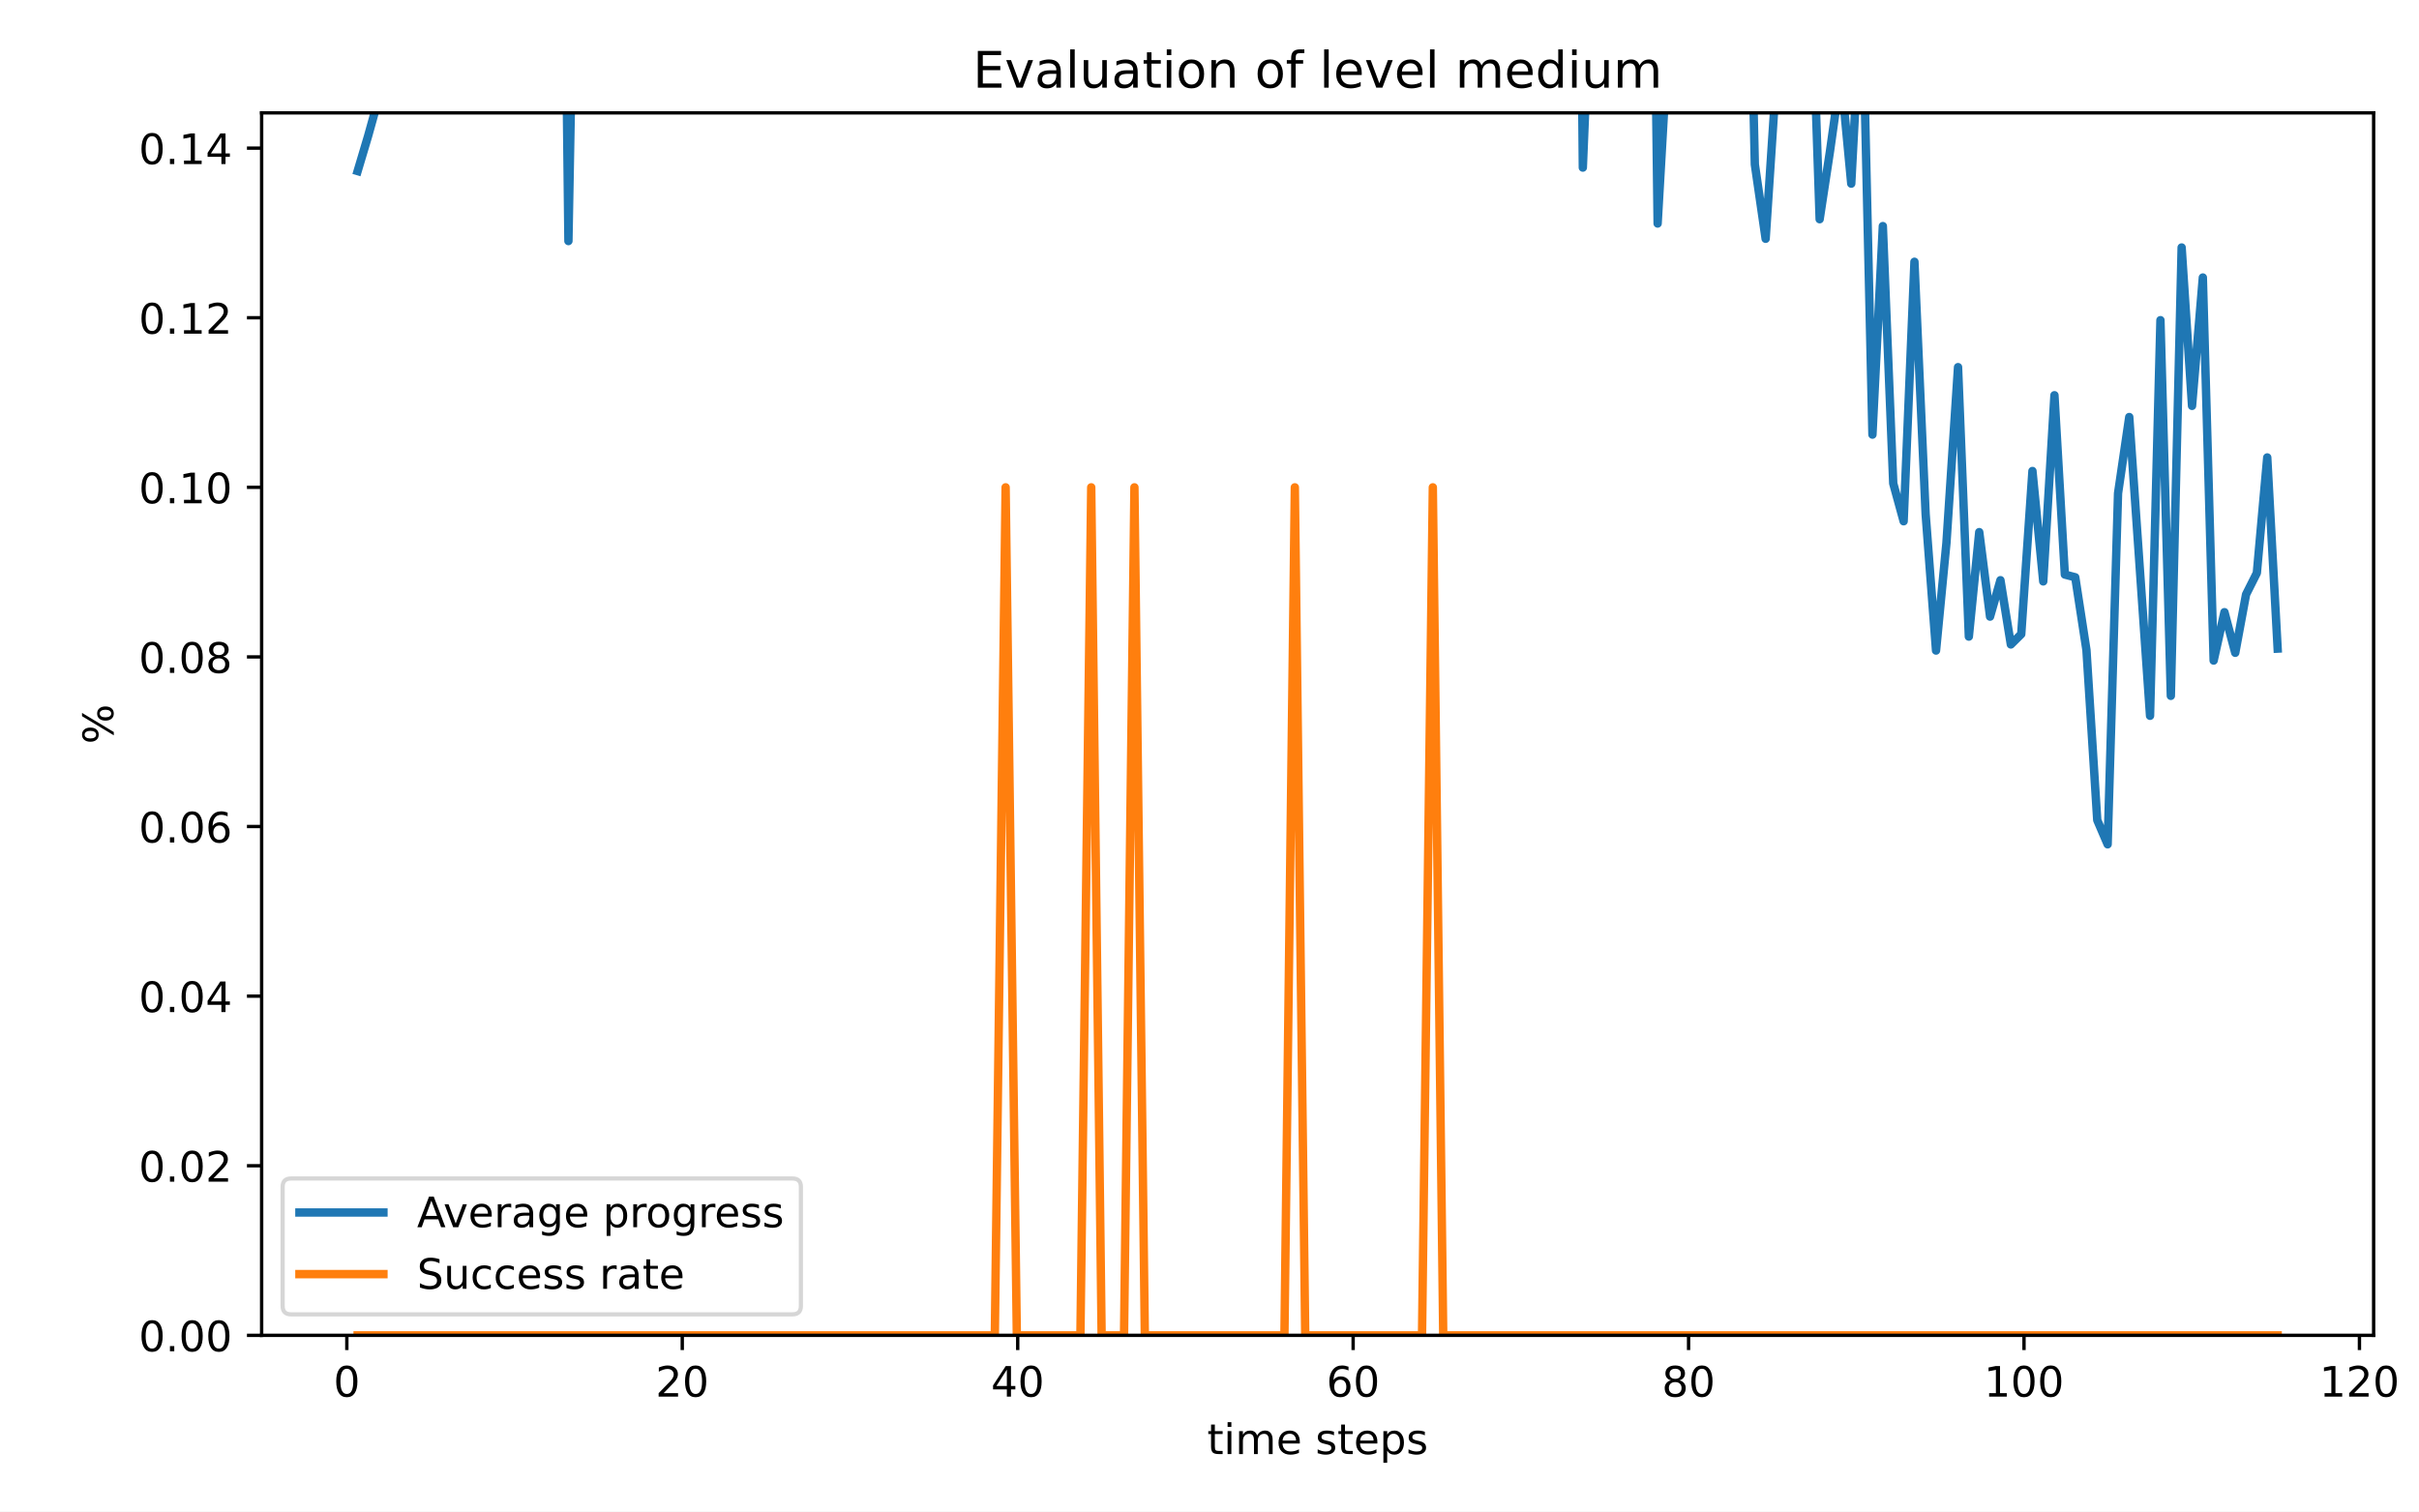
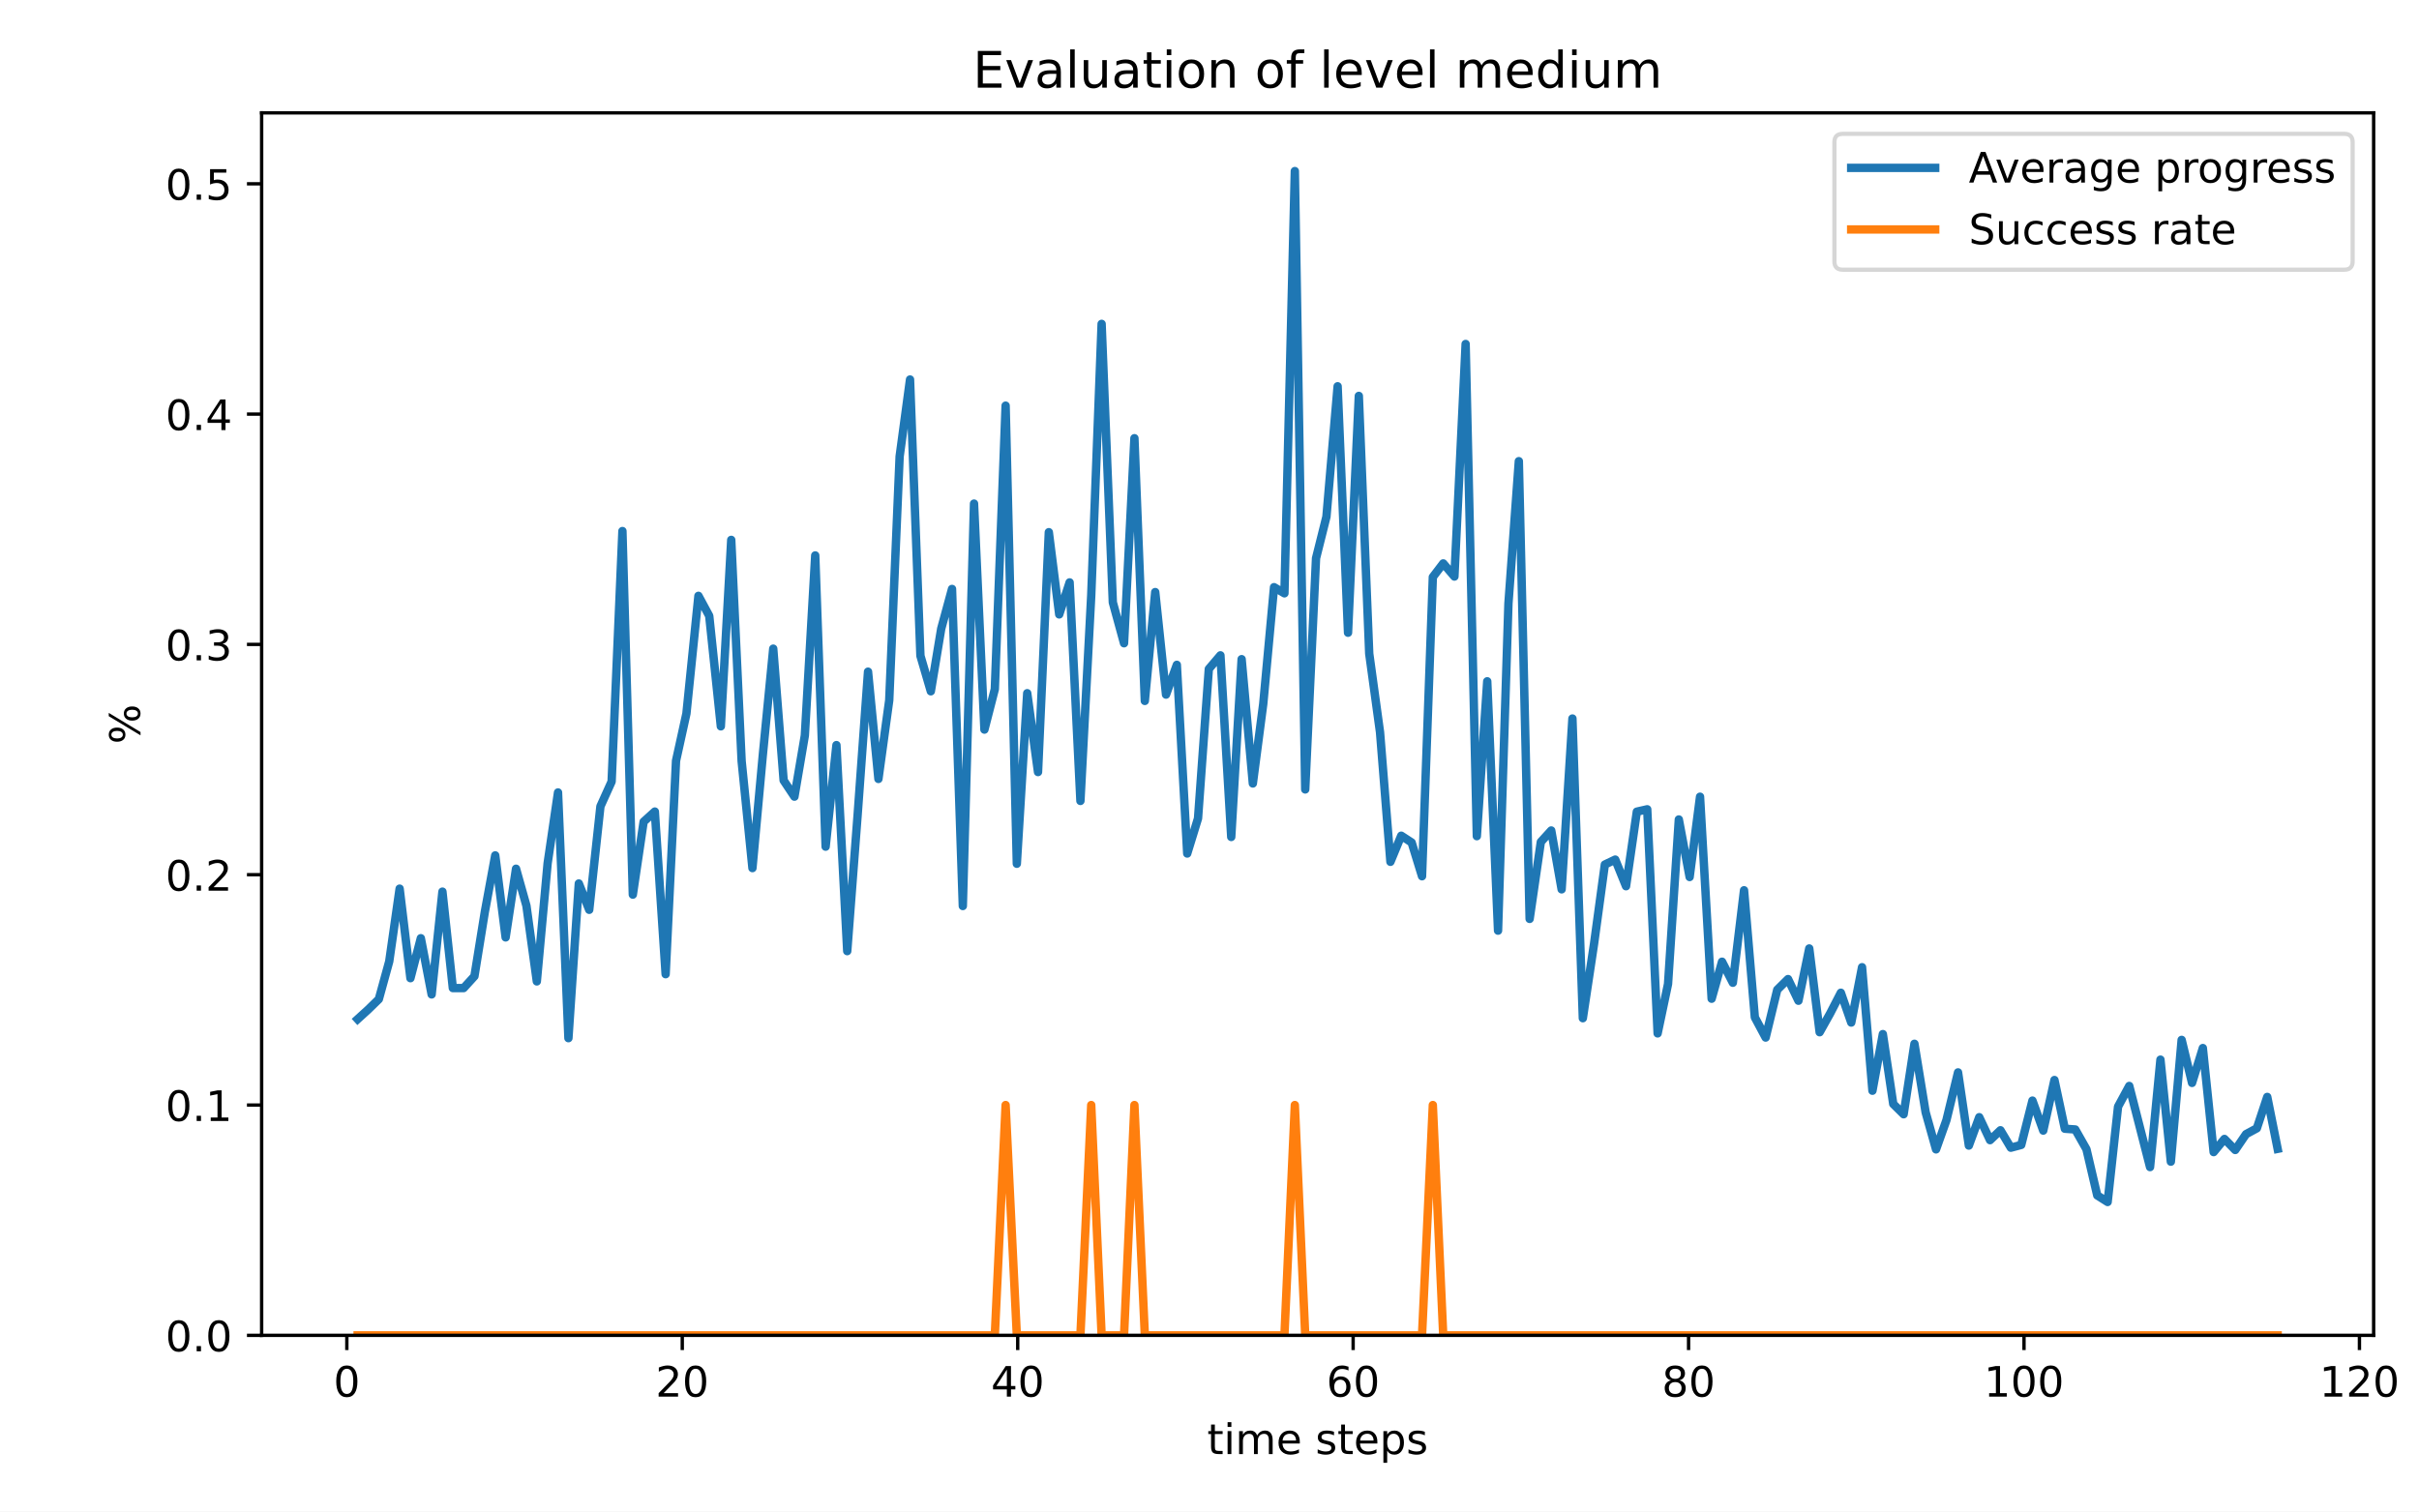
<svg xmlns="http://www.w3.org/2000/svg" xmlns:xlink="http://www.w3.org/1999/xlink" width="576pt" height="360pt" viewBox="0 0 576 360" version="1.1">
  <defs>
    <style type="text/css">*{stroke-linejoin: round; stroke-linecap: butt}</style>
  </defs>
  <g id="figure_1">
    <g id="patch_1">
      <path d="M 0 360  L 576 360  L 576 0  L 0 0  z " style="fill: #ffffff" />
    </g>
    <g id="axes_1">
      <g id="patch_2">
        <path d="M 62.3 318.04  L 565.2 318.04  L 565.2 26.88  L 62.3 26.88  z " style="fill: #ffffff" />
      </g>
      <g id="matplotlib.axis_1">
        <g id="xtick_1">
          <g id="line2d_1">
            <defs>
-               <path id="mddfaa0e69f" d="M 0 0  L 0 3.5  " style="stroke: #000000; stroke-width: 0.8" />
-             </defs>
-             <g>
-               <use xlink:href="#mddfaa0e69f" x="82.587" y="318.04" style="stroke: #000000; stroke-width: 0.8" />
+               <path id="m3b76b39edd" d="M 0 0  L 0 3.5  " style="stroke: #000000; stroke-width: 0.8" />
+             </defs>
+             <g>
+               <use xlink:href="#m3b76b39edd" x="82.587" y="318.04" style="stroke: #000000; stroke-width: 0.8" />
            </g>
          </g>
          <g id="text_1">
            <g transform="translate(79.40599 332.6384) scale(0.1 -0.1)">
              <defs>
                <path id="DejaVuSans-30" d="M 2034 4250  Q 1547 4250 1301 3770  Q 1056 3291 1056 2328  Q 1056 1369 1301 889  Q 1547 409 2034 409  Q 2525 409 2770 889  Q 3016 1369 3016 2328  Q 3016 3291 2770 3770  Q 2525 4250 2034 4250  z M 2034 4750  Q 2819 4750 3233 4129  Q 3647 3509 3647 2328  Q 3647 1150 3233 529  Q 2819 -91 2034 -91  Q 1250 -91 836 529  Q 422 1150 422 2328  Q 422 3509 836 4129  Q 1250 4750 2034 4750  z " transform="scale(0.015625)" />
              </defs>
              <use xlink:href="#DejaVuSans-30" />
            </g>
          </g>
        </g>
        <g id="xtick_2">
          <g id="line2d_2">
            <g>
-               <use xlink:href="#mddfaa0e69f" x="162.459" y="318.04" style="stroke: #000000; stroke-width: 0.8" />
+               <use xlink:href="#m3b76b39edd" x="162.459" y="318.04" style="stroke: #000000; stroke-width: 0.8" />
            </g>
          </g>
          <g id="text_2">
            <g transform="translate(156.0968 332.6384) scale(0.1 -0.1)">
              <defs>
                <path id="DejaVuSans-32" d="M 1228 531  L 3431 531  L 3431 0  L 469 0  L 469 531  Q 828 903 1448 1529  Q 2069 2156 2228 2338  Q 2531 2678 2651 2914  Q 2772 3150 2772 3378  Q 2772 3750 2511 3984  Q 2250 4219 1831 4219  Q 1534 4219 1204 4116  Q 875 4013 500 3803  L 500 4441  Q 881 4594 1212 4672  Q 1544 4750 1819 4750  Q 2544 4750 2975 4387  Q 3406 4025 3406 3419  Q 3406 3131 3298 2873  Q 3191 2616 2906 2266  Q 2828 2175 2409 1742  Q 1991 1309 1228 531  z " transform="scale(0.015625)" />
              </defs>
              <use xlink:href="#DejaVuSans-32" />
              <use xlink:href="#DejaVuSans-30" transform="translate(63.62305 0)" />
            </g>
          </g>
        </g>
        <g id="xtick_3">
          <g id="line2d_3">
            <g>
-               <use xlink:href="#mddfaa0e69f" x="242.331" y="318.04" style="stroke: #000000; stroke-width: 0.8" />
+               <use xlink:href="#m3b76b39edd" x="242.331" y="318.04" style="stroke: #000000; stroke-width: 0.8" />
            </g>
          </g>
          <g id="text_3">
            <g transform="translate(235.9688 332.6384) scale(0.1 -0.1)">
              <defs>
                <path id="DejaVuSans-34" d="M 2419 4116  L 825 1625  L 2419 1625  L 2419 4116  z M 2253 4666  L 3047 4666  L 3047 1625  L 3713 1625  L 3713 1100  L 3047 1100  L 3047 0  L 2419 0  L 2419 1100  L 313 1100  L 313 1709  L 2253 4666  z " transform="scale(0.015625)" />
              </defs>
              <use xlink:href="#DejaVuSans-34" />
              <use xlink:href="#DejaVuSans-30" transform="translate(63.62305 0)" />
            </g>
          </g>
        </g>
        <g id="xtick_4">
          <g id="line2d_4">
            <g>
-               <use xlink:href="#mddfaa0e69f" x="322.203" y="318.04" style="stroke: #000000; stroke-width: 0.8" />
+               <use xlink:href="#m3b76b39edd" x="322.203" y="318.04" style="stroke: #000000; stroke-width: 0.8" />
            </g>
          </g>
          <g id="text_4">
            <g transform="translate(315.8409 332.6384) scale(0.1 -0.1)">
              <defs>
                <path id="DejaVuSans-36" d="M 2113 2584  Q 1688 2584 1439 2293  Q 1191 2003 1191 1497  Q 1191 994 1439 701  Q 1688 409 2113 409  Q 2538 409 2786 701  Q 3034 994 3034 1497  Q 3034 2003 2786 2293  Q 2538 2584 2113 2584  z M 3366 4563  L 3366 3988  Q 3128 4100 2886 4159  Q 2644 4219 2406 4219  Q 1781 4219 1451 3797  Q 1122 3375 1075 2522  Q 1259 2794 1537 2939  Q 1816 3084 2150 3084  Q 2853 3084 3261 2657  Q 3669 2231 3669 1497  Q 3669 778 3244 343  Q 2819 -91 2113 -91  Q 1303 -91 875 529  Q 447 1150 447 2328  Q 447 3434 972 4092  Q 1497 4750 2381 4750  Q 2619 4750 2861 4703  Q 3103 4656 3366 4563  z " transform="scale(0.015625)" />
              </defs>
              <use xlink:href="#DejaVuSans-36" />
              <use xlink:href="#DejaVuSans-30" transform="translate(63.62305 0)" />
            </g>
          </g>
        </g>
        <g id="xtick_5">
          <g id="line2d_5">
            <g>
-               <use xlink:href="#mddfaa0e69f" x="402.075" y="318.04" style="stroke: #000000; stroke-width: 0.8" />
+               <use xlink:href="#m3b76b39edd" x="402.075" y="318.04" style="stroke: #000000; stroke-width: 0.8" />
            </g>
          </g>
          <g id="text_5">
            <g transform="translate(395.7129 332.6384) scale(0.1 -0.1)">
              <defs>
                <path id="DejaVuSans-38" d="M 2034 2216  Q 1584 2216 1326 1975  Q 1069 1734 1069 1313  Q 1069 891 1326 650  Q 1584 409 2034 409  Q 2484 409 2743 651  Q 3003 894 3003 1313  Q 3003 1734 2745 1975  Q 2488 2216 2034 2216  z M 1403 2484  Q 997 2584 770 2862  Q 544 3141 544 3541  Q 544 4100 942 4425  Q 1341 4750 2034 4750  Q 2731 4750 3128 4425  Q 3525 4100 3525 3541  Q 3525 3141 3298 2862  Q 3072 2584 2669 2484  Q 3125 2378 3379 2068  Q 3634 1759 3634 1313  Q 3634 634 3220 271  Q 2806 -91 2034 -91  Q 1263 -91 848 271  Q 434 634 434 1313  Q 434 1759 690 2068  Q 947 2378 1403 2484  z M 1172 3481  Q 1172 3119 1398 2916  Q 1625 2713 2034 2713  Q 2441 2713 2670 2916  Q 2900 3119 2900 3481  Q 2900 3844 2670 4047  Q 2441 4250 2034 4250  Q 1625 4250 1398 4047  Q 1172 3844 1172 3481  z " transform="scale(0.015625)" />
              </defs>
              <use xlink:href="#DejaVuSans-38" />
              <use xlink:href="#DejaVuSans-30" transform="translate(63.62305 0)" />
            </g>
          </g>
        </g>
        <g id="xtick_6">
          <g id="line2d_6">
            <g>
-               <use xlink:href="#mddfaa0e69f" x="481.947" y="318.04" style="stroke: #000000; stroke-width: 0.8" />
+               <use xlink:href="#m3b76b39edd" x="481.947" y="318.04" style="stroke: #000000; stroke-width: 0.8" />
            </g>
          </g>
          <g id="text_6">
            <g transform="translate(472.4037 332.6384) scale(0.1 -0.1)">
              <defs>
                <path id="DejaVuSans-31" d="M 794 531  L 1825 531  L 1825 4091  L 703 3866  L 703 4441  L 1819 4666  L 2450 4666  L 2450 531  L 3481 531  L 3481 0  L 794 0  L 794 531  z " transform="scale(0.015625)" />
              </defs>
              <use xlink:href="#DejaVuSans-31" />
              <use xlink:href="#DejaVuSans-30" transform="translate(63.62305 0)" />
              <use xlink:href="#DejaVuSans-30" transform="translate(127.2461 0)" />
            </g>
          </g>
        </g>
        <g id="xtick_7">
          <g id="line2d_7">
            <g>
-               <use xlink:href="#mddfaa0e69f" x="561.819" y="318.04" style="stroke: #000000; stroke-width: 0.8" />
+               <use xlink:href="#m3b76b39edd" x="561.819" y="318.04" style="stroke: #000000; stroke-width: 0.8" />
            </g>
          </g>
          <g id="text_7">
            <g transform="translate(552.2757 332.6384) scale(0.1 -0.1)">
              <use xlink:href="#DejaVuSans-31" />
              <use xlink:href="#DejaVuSans-32" transform="translate(63.62305 0)" />
              <use xlink:href="#DejaVuSans-30" transform="translate(127.2461 0)" />
            </g>
          </g>
        </g>
        <g id="text_8">
          <g transform="translate(287.4445 346.3166) scale(0.1 -0.1)">
            <defs>
              <path id="DejaVuSans-74" d="M 1172 4494  L 1172 3500  L 2356 3500  L 2356 3053  L 1172 3053  L 1172 1153  Q 1172 725 1289 603  Q 1406 481 1766 481  L 2356 481  L 2356 0  L 1766 0  Q 1100 0 847 248  Q 594 497 594 1153  L 594 3053  L 172 3053  L 172 3500  L 594 3500  L 594 4494  L 1172 4494  z " transform="scale(0.015625)" />
              <path id="DejaVuSans-69" d="M 603 3500  L 1178 3500  L 1178 0  L 603 0  L 603 3500  z M 603 4863  L 1178 4863  L 1178 4134  L 603 4134  L 603 4863  z " transform="scale(0.015625)" />
              <path id="DejaVuSans-6d" d="M 3328 2828  Q 3544 3216 3844 3400  Q 4144 3584 4550 3584  Q 5097 3584 5394 3201  Q 5691 2819 5691 2113  L 5691 0  L 5113 0  L 5113 2094  Q 5113 2597 4934 2840  Q 4756 3084 4391 3084  Q 3944 3084 3684 2787  Q 3425 2491 3425 1978  L 3425 0  L 2847 0  L 2847 2094  Q 2847 2600 2669 2842  Q 2491 3084 2119 3084  Q 1678 3084 1418 2786  Q 1159 2488 1159 1978  L 1159 0  L 581 0  L 581 3500  L 1159 3500  L 1159 2956  Q 1356 3278 1631 3431  Q 1906 3584 2284 3584  Q 2666 3584 2933 3390  Q 3200 3197 3328 2828  z " transform="scale(0.015625)" />
              <path id="DejaVuSans-65" d="M 3597 1894  L 3597 1613  L 953 1613  Q 991 1019 1311 708  Q 1631 397 2203 397  Q 2534 397 2845 478  Q 3156 559 3463 722  L 3463 178  Q 3153 47 2828 -22  Q 2503 -91 2169 -91  Q 1331 -91 842 396  Q 353 884 353 1716  Q 353 2575 817 3079  Q 1281 3584 2069 3584  Q 2775 3584 3186 3129  Q 3597 2675 3597 1894  z M 3022 2063  Q 3016 2534 2758 2815  Q 2500 3097 2075 3097  Q 1594 3097 1305 2825  Q 1016 2553 972 2059  L 3022 2063  z " transform="scale(0.015625)" />
              <path id="DejaVuSans-20" transform="scale(0.015625)" />
              <path id="DejaVuSans-73" d="M 2834 3397  L 2834 2853  Q 2591 2978 2328 3040  Q 2066 3103 1784 3103  Q 1356 3103 1142 2972  Q 928 2841 928 2578  Q 928 2378 1081 2264  Q 1234 2150 1697 2047  L 1894 2003  Q 2506 1872 2764 1633  Q 3022 1394 3022 966  Q 3022 478 2636 193  Q 2250 -91 1575 -91  Q 1294 -91 989 -36  Q 684 19 347 128  L 347 722  Q 666 556 975 473  Q 1284 391 1588 391  Q 1994 391 2212 530  Q 2431 669 2431 922  Q 2431 1156 2273 1281  Q 2116 1406 1581 1522  L 1381 1569  Q 847 1681 609 1914  Q 372 2147 372 2553  Q 372 3047 722 3315  Q 1072 3584 1716 3584  Q 2034 3584 2315 3537  Q 2597 3491 2834 3397  z " transform="scale(0.015625)" />
              <path id="DejaVuSans-70" d="M 1159 525  L 1159 -1331  L 581 -1331  L 581 3500  L 1159 3500  L 1159 2969  Q 1341 3281 1617 3432  Q 1894 3584 2278 3584  Q 2916 3584 3314 3078  Q 3713 2572 3713 1747  Q 3713 922 3314 415  Q 2916 -91 2278 -91  Q 1894 -91 1617 61  Q 1341 213 1159 525  z M 3116 1747  Q 3116 2381 2855 2742  Q 2594 3103 2138 3103  Q 1681 3103 1420 2742  Q 1159 2381 1159 1747  Q 1159 1113 1420 752  Q 1681 391 2138 391  Q 2594 391 2855 752  Q 3116 1113 3116 1747  z " transform="scale(0.015625)" />
            </defs>
            <use xlink:href="#DejaVuSans-74" />
            <use xlink:href="#DejaVuSans-69" transform="translate(39.20898 0)" />
            <use xlink:href="#DejaVuSans-6d" transform="translate(66.99219 0)" />
            <use xlink:href="#DejaVuSans-65" transform="translate(164.4043 0)" />
            <use xlink:href="#DejaVuSans-20" transform="translate(225.9277 0)" />
            <use xlink:href="#DejaVuSans-73" transform="translate(257.7148 0)" />
            <use xlink:href="#DejaVuSans-74" transform="translate(309.8145 0)" />
            <use xlink:href="#DejaVuSans-65" transform="translate(349.0234 0)" />
            <use xlink:href="#DejaVuSans-70" transform="translate(410.5469 0)" />
            <use xlink:href="#DejaVuSans-73" transform="translate(474.0234 0)" />
          </g>
        </g>
      </g>
      <g id="matplotlib.axis_2">
        <g id="ytick_1">
          <g id="line2d_8">
            <defs>
-               <path id="ma5bfab5986" d="M 0 0  L -3.5 0  " style="stroke: #000000; stroke-width: 0.8" />
-             </defs>
-             <g>
-               <use xlink:href="#ma5bfab5986" x="62.3" y="318.04" style="stroke: #000000; stroke-width: 0.8" />
+               <path id="mc3f968fd2e" d="M 0 0  L -3.5 0  " style="stroke: #000000; stroke-width: 0.8" />
+             </defs>
+             <g>
+               <use xlink:href="#mc3f968fd2e" x="62.3" y="318.04" style="stroke: #000000; stroke-width: 0.8" />
            </g>
          </g>
          <g id="text_9">
-             <g transform="translate(33.03437 321.8392) scale(0.1 -0.1)">
+             <g transform="translate(39.39688 321.8392) scale(0.1 -0.1)">
              <defs>
                <path id="DejaVuSans-2e" d="M 684 794  L 1344 794  L 1344 0  L 684 0  L 684 794  z " transform="scale(0.015625)" />
              </defs>
              <use xlink:href="#DejaVuSans-30" />
              <use xlink:href="#DejaVuSans-2e" transform="translate(63.62305 0)" />
              <use xlink:href="#DejaVuSans-30" transform="translate(95.41016 0)" />
-               <use xlink:href="#DejaVuSans-30" transform="translate(159.0332 0)" />
            </g>
          </g>
        </g>
        <g id="ytick_2">
          <g id="line2d_9">
            <g>
-               <use xlink:href="#ma5bfab5986" x="62.3" y="277.645" style="stroke: #000000; stroke-width: 0.8" />
+               <use xlink:href="#mc3f968fd2e" x="62.3" y="263.187" style="stroke: #000000; stroke-width: 0.8" />
            </g>
          </g>
          <g id="text_10">
-             <g transform="translate(33.03437 281.4446) scale(0.1 -0.1)">
-               <use xlink:href="#DejaVuSans-30" />
-               <use xlink:href="#DejaVuSans-2e" transform="translate(63.62305 0)" />
-               <use xlink:href="#DejaVuSans-30" transform="translate(95.41016 0)" />
-               <use xlink:href="#DejaVuSans-32" transform="translate(159.0332 0)" />
+             <g transform="translate(39.39688 266.9866) scale(0.1 -0.1)">
+               <use xlink:href="#DejaVuSans-30" />
+               <use xlink:href="#DejaVuSans-2e" transform="translate(63.62305 0)" />
+               <use xlink:href="#DejaVuSans-31" transform="translate(95.41016 0)" />
            </g>
          </g>
        </g>
        <g id="ytick_3">
          <g id="line2d_10">
            <g>
-               <use xlink:href="#ma5bfab5986" x="62.3" y="237.251" style="stroke: #000000; stroke-width: 0.8" />
+               <use xlink:href="#mc3f968fd2e" x="62.3" y="208.335" style="stroke: #000000; stroke-width: 0.8" />
            </g>
          </g>
          <g id="text_11">
-             <g transform="translate(33.03437 241.0501) scale(0.1 -0.1)">
-               <use xlink:href="#DejaVuSans-30" />
-               <use xlink:href="#DejaVuSans-2e" transform="translate(63.62305 0)" />
-               <use xlink:href="#DejaVuSans-30" transform="translate(95.41016 0)" />
-               <use xlink:href="#DejaVuSans-34" transform="translate(159.0332 0)" />
+             <g transform="translate(39.39688 212.1339) scale(0.1 -0.1)">
+               <use xlink:href="#DejaVuSans-30" />
+               <use xlink:href="#DejaVuSans-2e" transform="translate(63.62305 0)" />
+               <use xlink:href="#DejaVuSans-32" transform="translate(95.41016 0)" />
            </g>
          </g>
        </g>
        <g id="ytick_4">
          <g id="line2d_11">
            <g>
-               <use xlink:href="#ma5bfab5986" x="62.3" y="196.856" style="stroke: #000000; stroke-width: 0.8" />
+               <use xlink:href="#mc3f968fd2e" x="62.3" y="153.482" style="stroke: #000000; stroke-width: 0.8" />
            </g>
          </g>
          <g id="text_12">
-             <g transform="translate(33.03437 200.6555) scale(0.1 -0.1)">
-               <use xlink:href="#DejaVuSans-30" />
-               <use xlink:href="#DejaVuSans-2e" transform="translate(63.62305 0)" />
-               <use xlink:href="#DejaVuSans-30" transform="translate(95.41016 0)" />
-               <use xlink:href="#DejaVuSans-36" transform="translate(159.0332 0)" />
+             <g transform="translate(39.39688 157.2813) scale(0.1 -0.1)">
+               <defs>
+                 <path id="DejaVuSans-33" d="M 2597 2516  Q 3050 2419 3304 2112  Q 3559 1806 3559 1356  Q 3559 666 3084 287  Q 2609 -91 1734 -91  Q 1441 -91 1130 -33  Q 819 25 488 141  L 488 750  Q 750 597 1062 519  Q 1375 441 1716 441  Q 2309 441 2620 675  Q 2931 909 2931 1356  Q 2931 1769 2642 2001  Q 2353 2234 1838 2234  L 1294 2234  L 1294 2753  L 1863 2753  Q 2328 2753 2575 2939  Q 2822 3125 2822 3475  Q 2822 3834 2567 4026  Q 2313 4219 1838 4219  Q 1578 4219 1281 4162  Q 984 4106 628 3988  L 628 4550  Q 988 4650 1302 4700  Q 1616 4750 1894 4750  Q 2613 4750 3031 4423  Q 3450 4097 3450 3541  Q 3450 3153 3228 2886  Q 3006 2619 2597 2516  z " transform="scale(0.015625)" />
+               </defs>
+               <use xlink:href="#DejaVuSans-30" />
+               <use xlink:href="#DejaVuSans-2e" transform="translate(63.62305 0)" />
+               <use xlink:href="#DejaVuSans-33" transform="translate(95.41016 0)" />
            </g>
          </g>
        </g>
        <g id="ytick_5">
          <g id="line2d_12">
            <g>
-               <use xlink:href="#ma5bfab5986" x="62.3" y="156.462" style="stroke: #000000; stroke-width: 0.8" />
+               <use xlink:href="#mc3f968fd2e" x="62.3" y="98.629" style="stroke: #000000; stroke-width: 0.8" />
            </g>
          </g>
          <g id="text_13">
-             <g transform="translate(33.03437 160.2609) scale(0.1 -0.1)">
-               <use xlink:href="#DejaVuSans-30" />
-               <use xlink:href="#DejaVuSans-2e" transform="translate(63.62305 0)" />
-               <use xlink:href="#DejaVuSans-30" transform="translate(95.41016 0)" />
-               <use xlink:href="#DejaVuSans-38" transform="translate(159.0332 0)" />
+             <g transform="translate(39.39688 102.4286) scale(0.1 -0.1)">
+               <use xlink:href="#DejaVuSans-30" />
+               <use xlink:href="#DejaVuSans-2e" transform="translate(63.62305 0)" />
+               <use xlink:href="#DejaVuSans-34" transform="translate(95.41016 0)" />
            </g>
          </g>
        </g>
        <g id="ytick_6">
          <g id="line2d_13">
            <g>
-               <use xlink:href="#ma5bfab5986" x="62.3" y="116.067" style="stroke: #000000; stroke-width: 0.8" />
+               <use xlink:href="#mc3f968fd2e" x="62.3" y="43.777" style="stroke: #000000; stroke-width: 0.8" />
            </g>
          </g>
          <g id="text_14">
-             <g transform="translate(33.03437 119.8663) scale(0.1 -0.1)">
-               <use xlink:href="#DejaVuSans-30" />
-               <use xlink:href="#DejaVuSans-2e" transform="translate(63.62305 0)" />
-               <use xlink:href="#DejaVuSans-31" transform="translate(95.41016 0)" />
-               <use xlink:href="#DejaVuSans-30" transform="translate(159.0332 0)" />
-             </g>
-           </g>
-         </g>
-         <g id="ytick_7">
-           <g id="line2d_14">
-             <g>
-               <use xlink:href="#ma5bfab5986" x="62.3" y="75.673" style="stroke: #000000; stroke-width: 0.8" />
-             </g>
-           </g>
-           <g id="text_15">
-             <g transform="translate(33.03437 79.47174) scale(0.1 -0.1)">
-               <use xlink:href="#DejaVuSans-30" />
-               <use xlink:href="#DejaVuSans-2e" transform="translate(63.62305 0)" />
-               <use xlink:href="#DejaVuSans-31" transform="translate(95.41016 0)" />
-               <use xlink:href="#DejaVuSans-32" transform="translate(159.0332 0)" />
-             </g>
-           </g>
-         </g>
-         <g id="ytick_8">
-           <g id="line2d_15">
-             <g>
-               <use xlink:href="#ma5bfab5986" x="62.3" y="35.278" style="stroke: #000000; stroke-width: 0.8" />
-             </g>
-           </g>
-           <g id="text_16">
-             <g transform="translate(33.03437 39.07716) scale(0.1 -0.1)">
-               <use xlink:href="#DejaVuSans-30" />
-               <use xlink:href="#DejaVuSans-2e" transform="translate(63.62305 0)" />
-               <use xlink:href="#DejaVuSans-31" transform="translate(95.41016 0)" />
-               <use xlink:href="#DejaVuSans-34" transform="translate(159.0332 0)" />
-             </g>
-           </g>
-         </g>
-         <g id="text_17">
-           <g transform="translate(26.95469 177.2108) rotate(-90) scale(0.1 -0.1)">
+             <g transform="translate(39.39688 47.57594) scale(0.1 -0.1)">
+               <defs>
+                 <path id="DejaVuSans-35" d="M 691 4666  L 3169 4666  L 3169 4134  L 1269 4134  L 1269 2991  Q 1406 3038 1543 3061  Q 1681 3084 1819 3084  Q 2600 3084 3056 2656  Q 3513 2228 3513 1497  Q 3513 744 3044 326  Q 2575 -91 1722 -91  Q 1428 -91 1123 -41  Q 819 9 494 109  L 494 744  Q 775 591 1075 516  Q 1375 441 1709 441  Q 2250 441 2565 725  Q 2881 1009 2881 1497  Q 2881 1984 2565 2268  Q 2250 2553 1709 2553  Q 1456 2553 1204 2497  Q 953 2441 691 2322  L 691 4666  z " transform="scale(0.015625)" />
+               </defs>
+               <use xlink:href="#DejaVuSans-30" />
+               <use xlink:href="#DejaVuSans-2e" transform="translate(63.62305 0)" />
+               <use xlink:href="#DejaVuSans-35" transform="translate(95.41016 0)" />
+             </g>
+           </g>
+         </g>
+         <g id="text_15">
+           <g transform="translate(33.31719 177.2108) rotate(-90) scale(0.1 -0.1)">
            <defs>
              <path id="DejaVuSans-25" d="M 4653 2053  Q 4381 2053 4226 1822  Q 4072 1591 4072 1178  Q 4072 772 4226 539  Q 4381 306 4653 306  Q 4919 306 5073 539  Q 5228 772 5228 1178  Q 5228 1588 5073 1820  Q 4919 2053 4653 2053  z M 4653 2450  Q 5147 2450 5437 2106  Q 5728 1763 5728 1178  Q 5728 594 5436 251  Q 5144 -91 4653 -91  Q 4153 -91 3862 251  Q 3572 594 3572 1178  Q 3572 1766 3864 2108  Q 4156 2450 4653 2450  z M 1428 4353  Q 1159 4353 1004 4120  Q 850 3888 850 3481  Q 850 3069 1003 2837  Q 1156 2606 1428 2606  Q 1700 2606 1854 2837  Q 2009 3069 2009 3481  Q 2009 3884 1853 4118  Q 1697 4353 1428 4353  z M 4250 4750  L 4750 4750  L 1831 -91  L 1331 -91  L 4250 4750  z M 1428 4750  Q 1922 4750 2215 4408  Q 2509 4066 2509 3481  Q 2509 2891 2217 2550  Q 1925 2209 1428 2209  Q 931 2209 642 2551  Q 353 2894 353 3481  Q 353 4063 643 4406  Q 934 4750 1428 4750  z " transform="scale(0.015625)" />
            </defs>
            <use xlink:href="#DejaVuSans-25" />
          </g>
        </g>
      </g>
-       <g id="line2d_16">
-         <path d="M 85.159 40.745  L 87.635 32.453  L 90.207 23.22  L 92.018 -1  M 97.54 -1  L 97.731 4.814  L 98.142 -1  M 101.732 -1  L 102.779 19.062  L 103.351 -1  M 107.402 -1  L 107.826 13.482  L 110.398 13.496  L 112.97 3.096  L 113.15 -1  M 127.503 -1  L 127.826 7.644  L 128.041 -1  M 134.679 -1  L 135.35 57.413  L 136.416 -1  M 158.455 -1  L 158.497 1.319  L 158.527 -1  M 376.511 -1  L 376.896 39.917  L 378.571 -1  M 394.024 -1  L 394.707 53.234  L 397.183 9.911  L 397.378 -1  M 407.195 -1  L 407.567 22.831  L 409.385 -1  M 411.244 -1  L 412.614 8.826  L 412.938 -1  M 416.927 -1  L 417.854 39.169  L 420.426 56.872  L 423.189 14.972  L 425.761 5.606  L 428.237 24.608  L 429.674 -1  M 431.491 -1  L 433.285 52.21  L 435.761 35.919  L 438.333 17.594  L 440.809 43.739  L 443.18 -1  M 443.467 -1  L 445.857 103.513  L 448.333 53.848  L 450.809 115.14  L 453.285 124.148  L 455.857 62.347  L 458.524 122.46  L 461 154.944  L 463.476 129.323  L 466.24 87.44  L 468.812 151.618  L 471.288 126.735  L 473.859 146.863  L 476.335 138.185  L 478.811 153.491  L 481.287 151.04  L 483.955 112.179  L 486.527 138.474  L 489.195 94.134  L 491.671 136.844  L 494.147 137.489  L 496.814 154.825  L 499.386 195.331  L 501.862 201.092  L 504.338 117.484  L 507.006 99.323  L 511.958 170.481  L 514.434 76.255  L 516.91 165.731  L 519.482 58.942  L 521.958 96.666  L 524.53 66.096  L 527.102 157.328  L 529.673 145.804  L 532.245 155.481  L 534.817 141.589  L 537.389 136.469  L 539.865 108.949  L 542.341 154.481  L 542.341 154.481  " clip-path="url(#p4fb63ca0d8)" style="fill: none; stroke: #1f77b4; stroke-width: 2; stroke-linecap: square" />
-       </g>
-       <g id="line2d_17">
-         <path d="M 85.159 318.04  L 236.882 318.04  L 239.454 116.067  L 242.122 318.04  L 257.265 318.04  L 259.837 116.067  L 262.313 318.04  L 267.648 318.04  L 270.124 116.067  L 272.6 318.04  L 305.843 318.04  L 308.319 116.067  L 310.795 318.04  L 338.606 318.04  L 341.178 116.067  L 343.654 318.04  L 542.341 318.04  L 542.341 318.04  " clip-path="url(#p4fb63ca0d8)" style="fill: none; stroke: #ff7f0e; stroke-width: 2; stroke-linecap: square" />
+       <g id="line2d_14">
+         <path d="M 85.159 242.731  L 87.635 240.479  L 90.207 237.972  L 92.683 228.981  L 95.159 211.651  L 97.731 232.973  L 100.207 223.458  L 102.779 236.842  L 105.35 212.364  L 107.826 235.327  L 110.398 235.331  L 112.97 232.506  L 115.446 217.18  L 117.922 203.731  L 120.398 223.26  L 122.874 206.907  L 125.35 215.729  L 127.826 233.741  L 130.398 205.616  L 132.874 188.742  L 135.35 247.258  L 137.826 210.423  L 140.302 216.689  L 142.97 192.053  L 145.637 186.15  L 148.209 126.482  L 150.685 213.076  L 153.257 195.71  L 155.925 193.294  L 158.497 232.023  L 160.973 181.198  L 163.449 169.942  L 166.308 141.915  L 168.88 146.688  L 171.643 172.994  L 174.119 128.587  L 176.595 181.279  L 179.167 206.755  L 181.643 179.761  L 184.119 154.493  L 186.595 185.869  L 189.167 189.738  L 191.643 175.186  L 194.119 132.29  L 196.595 201.649  L 199.167 177.464  L 201.739 226.528  L 204.215 194.066  L 206.691 159.972  L 209.167 185.519  L 211.739 166.783  L 214.215 108.717  L 216.691 90.391  L 219.167 156.189  L 221.643 164.645  L 224.119 149.731  L 226.691 140.271  L 229.262 215.787  L 231.93 119.944  L 234.406 173.765  L 236.882 164.133  L 239.454 96.617  L 242.122 205.719  L 244.598 165.102  L 247.169 183.877  L 249.741 126.754  L 252.217 146.336  L 254.693 138.71  L 257.265 190.757  L 259.837 141.843  L 262.313 77.138  L 264.981 143.468  L 267.648 153.206  L 270.124 104.372  L 272.6 166.938  L 275.076 141.016  L 277.648 165.433  L 280.22 158.345  L 282.696 203.286  L 285.268 194.92  L 287.84 159.324  L 290.603 156.084  L 293.175 199.342  L 295.651 156.997  L 298.319 186.6  L 300.795 167.664  L 303.367 139.848  L 305.843 141.31  L 308.319 40.745  L 310.795 188.019  L 313.367 132.958  L 315.843 123.067  L 318.51 92.007  L 320.986 150.696  L 323.558 94.294  L 326.034 155.675  L 328.606 174.398  L 331.082 205.258  L 333.654 199.043  L 336.13 200.657  L 338.606 208.694  L 341.178 137.437  L 343.654 134.189  L 346.321 137.315  L 348.989 81.923  L 351.657 199.15  L 354.133 162.267  L 356.705 221.656  L 359.181 143.739  L 361.657 109.838  L 364.228 218.856  L 366.896 200.524  L 369.372 197.801  L 371.848 211.813  L 374.42 171.134  L 376.896 242.506  L 379.564 224.803  L 382.136 205.91  L 384.612 204.731  L 387.183 211.072  L 389.755 193.313  L 392.231 192.75  L 394.707 246.123  L 397.183 234.357  L 399.755 195.175  L 402.327 208.879  L 404.803 189.757  L 407.567 237.866  L 410.043 229.053  L 412.614 234.062  L 415.282 212.039  L 417.854 242.303  L 420.426 247.111  L 423.189 235.732  L 425.761 233.188  L 428.237 238.349  L 430.809 225.897  L 433.285 245.845  L 435.761 241.42  L 438.333 236.443  L 440.809 243.544  L 443.381 230.364  L 445.857 259.778  L 448.333 246.29  L 450.809 262.935  L 453.285 265.382  L 455.857 248.598  L 458.524 264.924  L 461 273.746  L 463.476 266.787  L 466.24 255.413  L 468.812 272.842  L 471.288 266.085  L 473.859 271.551  L 476.335 269.194  L 478.811 273.351  L 481.287 272.686  L 483.955 262.131  L 486.527 269.273  L 489.195 257.231  L 491.671 268.83  L 494.147 269.005  L 496.814 273.713  L 499.386 284.714  L 501.862 286.279  L 504.338 263.572  L 507.006 258.64  L 511.958 277.965  L 514.434 252.375  L 516.91 276.675  L 519.482 247.673  L 521.958 257.918  L 524.53 249.616  L 527.102 274.393  L 529.673 271.264  L 532.245 273.892  L 534.817 270.119  L 537.389 268.728  L 539.865 261.254  L 542.341 273.62  L 542.341 273.62  " clip-path="url(#p7559051289)" style="fill: none; stroke: #1f77b4; stroke-width: 2; stroke-linecap: square" />
+       </g>
+       <g id="line2d_15">
+         <path d="M 85.159 318.04  L 236.882 318.04  L 239.454 263.187  L 242.122 318.04  L 257.265 318.04  L 259.837 263.187  L 262.313 318.04  L 267.648 318.04  L 270.124 263.187  L 272.6 318.04  L 305.843 318.04  L 308.319 263.187  L 310.795 318.04  L 338.606 318.04  L 341.178 263.187  L 343.654 318.04  L 542.341 318.04  L 542.341 318.04  " clip-path="url(#p7559051289)" style="fill: none; stroke: #ff7f0e; stroke-width: 2; stroke-linecap: square" />
      </g>
      <g id="patch_3">
        <path d="M 62.3 318.04  L 62.3 26.88  " style="fill: none; stroke: #000000; stroke-width: 0.8; stroke-linejoin: miter; stroke-linecap: square" />
      </g>
      <g id="patch_4">
        <path d="M 565.2 318.04  L 565.2 26.88  " style="fill: none; stroke: #000000; stroke-width: 0.8; stroke-linejoin: miter; stroke-linecap: square" />
      </g>
      <g id="patch_5">
        <path d="M 62.3 318.04  L 565.2 318.04  " style="fill: none; stroke: #000000; stroke-width: 0.8; stroke-linejoin: miter; stroke-linecap: square" />
      </g>
      <g id="patch_6">
        <path d="M 62.3 26.88  L 565.2 26.88  " style="fill: none; stroke: #000000; stroke-width: 0.8; stroke-linejoin: miter; stroke-linecap: square" />
      </g>
-       <g id="text_18">
+       <g id="text_16">
        <g transform="translate(231.6597 20.88) scale(0.12 -0.12)">
          <defs>
            <path id="DejaVuSans-45" d="M 628 4666  L 3578 4666  L 3578 4134  L 1259 4134  L 1259 2753  L 3481 2753  L 3481 2222  L 1259 2222  L 1259 531  L 3634 531  L 3634 0  L 628 0  L 628 4666  z " transform="scale(0.015625)" />
            <path id="DejaVuSans-76" d="M 191 3500  L 800 3500  L 1894 563  L 2988 3500  L 3597 3500  L 2284 0  L 1503 0  L 191 3500  z " transform="scale(0.015625)" />
            <path id="DejaVuSans-61" d="M 2194 1759  Q 1497 1759 1228 1600  Q 959 1441 959 1056  Q 959 750 1161 570  Q 1363 391 1709 391  Q 2188 391 2477 730  Q 2766 1069 2766 1631  L 2766 1759  L 2194 1759  z M 3341 1997  L 3341 0  L 2766 0  L 2766 531  Q 2569 213 2275 61  Q 1981 -91 1556 -91  Q 1019 -91 701 211  Q 384 513 384 1019  Q 384 1609 779 1909  Q 1175 2209 1959 2209  L 2766 2209  L 2766 2266  Q 2766 2663 2505 2880  Q 2244 3097 1772 3097  Q 1472 3097 1187 3025  Q 903 2953 641 2809  L 641 3341  Q 956 3463 1253 3523  Q 1550 3584 1831 3584  Q 2591 3584 2966 3190  Q 3341 2797 3341 1997  z " transform="scale(0.015625)" />
            <path id="DejaVuSans-6c" d="M 603 4863  L 1178 4863  L 1178 0  L 603 0  L 603 4863  z " transform="scale(0.015625)" />
            <path id="DejaVuSans-75" d="M 544 1381  L 544 3500  L 1119 3500  L 1119 1403  Q 1119 906 1312 657  Q 1506 409 1894 409  Q 2359 409 2629 706  Q 2900 1003 2900 1516  L 2900 3500  L 3475 3500  L 3475 0  L 2900 0  L 2900 538  Q 2691 219 2414 64  Q 2138 -91 1772 -91  Q 1169 -91 856 284  Q 544 659 544 1381  z M 1991 3584  L 1991 3584  z " transform="scale(0.015625)" />
            <path id="DejaVuSans-6f" d="M 1959 3097  Q 1497 3097 1228 2736  Q 959 2375 959 1747  Q 959 1119 1226 758  Q 1494 397 1959 397  Q 2419 397 2687 759  Q 2956 1122 2956 1747  Q 2956 2369 2687 2733  Q 2419 3097 1959 3097  z M 1959 3584  Q 2709 3584 3137 3096  Q 3566 2609 3566 1747  Q 3566 888 3137 398  Q 2709 -91 1959 -91  Q 1206 -91 779 398  Q 353 888 353 1747  Q 353 2609 779 3096  Q 1206 3584 1959 3584  z " transform="scale(0.015625)" />
            <path id="DejaVuSans-6e" d="M 3513 2113  L 3513 0  L 2938 0  L 2938 2094  Q 2938 2591 2744 2837  Q 2550 3084 2163 3084  Q 1697 3084 1428 2787  Q 1159 2491 1159 1978  L 1159 0  L 581 0  L 581 3500  L 1159 3500  L 1159 2956  Q 1366 3272 1645 3428  Q 1925 3584 2291 3584  Q 2894 3584 3203 3211  Q 3513 2838 3513 2113  z " transform="scale(0.015625)" />
            <path id="DejaVuSans-66" d="M 2375 4863  L 2375 4384  L 1825 4384  Q 1516 4384 1395 4259  Q 1275 4134 1275 3809  L 1275 3500  L 2222 3500  L 2222 3053  L 1275 3053  L 1275 0  L 697 0  L 697 3053  L 147 3053  L 147 3500  L 697 3500  L 697 3744  Q 697 4328 969 4595  Q 1241 4863 1831 4863  L 2375 4863  z " transform="scale(0.015625)" />
            <path id="DejaVuSans-64" d="M 2906 2969  L 2906 4863  L 3481 4863  L 3481 0  L 2906 0  L 2906 525  Q 2725 213 2448 61  Q 2172 -91 1784 -91  Q 1150 -91 751 415  Q 353 922 353 1747  Q 353 2572 751 3078  Q 1150 3584 1784 3584  Q 2172 3584 2448 3432  Q 2725 3281 2906 2969  z M 947 1747  Q 947 1113 1208 752  Q 1469 391 1925 391  Q 2381 391 2643 752  Q 2906 1113 2906 1747  Q 2906 2381 2643 2742  Q 2381 3103 1925 3103  Q 1469 3103 1208 2742  Q 947 2381 947 1747  z " transform="scale(0.015625)" />
          </defs>
          <use xlink:href="#DejaVuSans-45" />
          <use xlink:href="#DejaVuSans-76" transform="translate(63.18359 0)" />
          <use xlink:href="#DejaVuSans-61" transform="translate(122.3633 0)" />
          <use xlink:href="#DejaVuSans-6c" transform="translate(183.6426 0)" />
          <use xlink:href="#DejaVuSans-75" transform="translate(211.4258 0)" />
          <use xlink:href="#DejaVuSans-61" transform="translate(274.8047 0)" />
          <use xlink:href="#DejaVuSans-74" transform="translate(336.084 0)" />
          <use xlink:href="#DejaVuSans-69" transform="translate(375.293 0)" />
          <use xlink:href="#DejaVuSans-6f" transform="translate(403.0762 0)" />
          <use xlink:href="#DejaVuSans-6e" transform="translate(464.2578 0)" />
          <use xlink:href="#DejaVuSans-20" transform="translate(527.6367 0)" />
          <use xlink:href="#DejaVuSans-6f" transform="translate(559.4238 0)" />
          <use xlink:href="#DejaVuSans-66" transform="translate(620.6055 0)" />
          <use xlink:href="#DejaVuSans-20" transform="translate(655.8105 0)" />
          <use xlink:href="#DejaVuSans-6c" transform="translate(687.5977 0)" />
          <use xlink:href="#DejaVuSans-65" transform="translate(715.3809 0)" />
          <use xlink:href="#DejaVuSans-76" transform="translate(776.9043 0)" />
          <use xlink:href="#DejaVuSans-65" transform="translate(836.084 0)" />
          <use xlink:href="#DejaVuSans-6c" transform="translate(897.6074 0)" />
          <use xlink:href="#DejaVuSans-20" transform="translate(925.3906 0)" />
          <use xlink:href="#DejaVuSans-6d" transform="translate(957.1777 0)" />
          <use xlink:href="#DejaVuSans-65" transform="translate(1054.59 0)" />
          <use xlink:href="#DejaVuSans-64" transform="translate(1116.113 0)" />
          <use xlink:href="#DejaVuSans-69" transform="translate(1179.59 0)" />
          <use xlink:href="#DejaVuSans-75" transform="translate(1207.373 0)" />
          <use xlink:href="#DejaVuSans-6d" transform="translate(1270.752 0)" />
        </g>
      </g>
      <g id="legend_1">
        <g id="patch_7">
-           <path d="M 69.3 313.04  L 188.703 313.04  Q 190.703 313.04 190.703 311.04  L 190.703 282.684  Q 190.703 280.684 188.703 280.684  L 69.3 280.684  Q 67.3 280.684 67.3 282.684  L 67.3 311.04  Q 67.3 313.04 69.3 313.04  z " style="fill: #ffffff; opacity: 0.8; stroke: #cccccc; stroke-linejoin: miter" />
-         </g>
-         <g id="line2d_18">
-           <path d="M 71.3 288.782  L 81.3 288.782  L 91.3 288.782  " style="fill: none; stroke: #1f77b4; stroke-width: 2; stroke-linecap: square" />
-         </g>
-         <g id="text_19">
-           <g transform="translate(99.3 292.2822) scale(0.1 -0.1)">
+           <path d="M 438.797 64.236  L 558.2 64.236  Q 560.2 64.236 560.2 62.236  L 560.2 33.88  Q 560.2 31.88 558.2 31.88  L 438.797 31.88  Q 436.797 31.88 436.797 33.88  L 436.797 62.236  Q 436.797 64.236 438.797 64.236  z " style="fill: #ffffff; opacity: 0.8; stroke: #cccccc; stroke-linejoin: miter" />
+         </g>
+         <g id="line2d_16">
+           <path d="M 440.797 39.978  L 450.797 39.978  L 460.797 39.978  " style="fill: none; stroke: #1f77b4; stroke-width: 2; stroke-linecap: square" />
+         </g>
+         <g id="text_17">
+           <g transform="translate(468.7969 43.47844) scale(0.1 -0.1)">
            <defs>
              <path id="DejaVuSans-41" d="M 2188 4044  L 1331 1722  L 3047 1722  L 2188 4044  z M 1831 4666  L 2547 4666  L 4325 0  L 3669 0  L 3244 1197  L 1141 1197  L 716 0  L 50 0  L 1831 4666  z " transform="scale(0.015625)" />
              <path id="DejaVuSans-72" d="M 2631 2963  Q 2534 3019 2420 3045  Q 2306 3072 2169 3072  Q 1681 3072 1420 2755  Q 1159 2438 1159 1844  L 1159 0  L 581 0  L 581 3500  L 1159 3500  L 1159 2956  Q 1341 3275 1631 3429  Q 1922 3584 2338 3584  Q 2397 3584 2469 3576  Q 2541 3569 2628 3553  L 2631 2963  z " transform="scale(0.015625)" />
              <path id="DejaVuSans-67" d="M 2906 1791  Q 2906 2416 2648 2759  Q 2391 3103 1925 3103  Q 1463 3103 1205 2759  Q 947 2416 947 1791  Q 947 1169 1205 825  Q 1463 481 1925 481  Q 2391 481 2648 825  Q 2906 1169 2906 1791  z M 3481 434  Q 3481 -459 3084 -895  Q 2688 -1331 1869 -1331  Q 1566 -1331 1297 -1286  Q 1028 -1241 775 -1147  L 775 -588  Q 1028 -725 1275 -790  Q 1522 -856 1778 -856  Q 2344 -856 2625 -561  Q 2906 -266 2906 331  L 2906 616  Q 2728 306 2450 153  Q 2172 0 1784 0  Q 1141 0 747 490  Q 353 981 353 1791  Q 353 2603 747 3093  Q 1141 3584 1784 3584  Q 2172 3584 2450 3431  Q 2728 3278 2906 2969  L 2906 3500  L 3481 3500  L 3481 434  z " transform="scale(0.015625)" />
            </defs>
            <use xlink:href="#DejaVuSans-41" />
            <use xlink:href="#DejaVuSans-76" transform="translate(62.5332 0)" />
            <use xlink:href="#DejaVuSans-65" transform="translate(121.7129 0)" />
            <use xlink:href="#DejaVuSans-72" transform="translate(183.2363 0)" />
            <use xlink:href="#DejaVuSans-61" transform="translate(224.3496 0)" />
            <use xlink:href="#DejaVuSans-67" transform="translate(285.6289 0)" />
            <use xlink:href="#DejaVuSans-65" transform="translate(349.1055 0)" />
            <use xlink:href="#DejaVuSans-20" transform="translate(410.6289 0)" />
            <use xlink:href="#DejaVuSans-70" transform="translate(442.416 0)" />
            <use xlink:href="#DejaVuSans-72" transform="translate(505.8926 0)" />
            <use xlink:href="#DejaVuSans-6f" transform="translate(544.7559 0)" />
            <use xlink:href="#DejaVuSans-67" transform="translate(605.9375 0)" />
            <use xlink:href="#DejaVuSans-72" transform="translate(669.4141 0)" />
            <use xlink:href="#DejaVuSans-65" transform="translate(708.2773 0)" />
            <use xlink:href="#DejaVuSans-73" transform="translate(769.8008 0)" />
            <use xlink:href="#DejaVuSans-73" transform="translate(821.9004 0)" />
          </g>
        </g>
-         <g id="line2d_19">
-           <path d="M 71.3 303.46  L 81.3 303.46  L 91.3 303.46  " style="fill: none; stroke: #ff7f0e; stroke-width: 2; stroke-linecap: square" />
-         </g>
-         <g id="text_20">
-           <g transform="translate(99.3 306.9603) scale(0.1 -0.1)">
+         <g id="line2d_17">
+           <path d="M 440.797 54.657  L 450.797 54.657  L 460.797 54.657  " style="fill: none; stroke: #ff7f0e; stroke-width: 2; stroke-linecap: square" />
+         </g>
+         <g id="text_18">
+           <g transform="translate(468.7969 58.15656) scale(0.1 -0.1)">
            <defs>
              <path id="DejaVuSans-53" d="M 3425 4513  L 3425 3897  Q 3066 4069 2747 4153  Q 2428 4238 2131 4238  Q 1616 4238 1336 4038  Q 1056 3838 1056 3469  Q 1056 3159 1242 3001  Q 1428 2844 1947 2747  L 2328 2669  Q 3034 2534 3370 2195  Q 3706 1856 3706 1288  Q 3706 609 3251 259  Q 2797 -91 1919 -91  Q 1588 -91 1214 -16  Q 841 59 441 206  L 441 856  Q 825 641 1194 531  Q 1563 422 1919 422  Q 2459 422 2753 634  Q 3047 847 3047 1241  Q 3047 1584 2836 1778  Q 2625 1972 2144 2069  L 1759 2144  Q 1053 2284 737 2584  Q 422 2884 422 3419  Q 422 4038 858 4394  Q 1294 4750 2059 4750  Q 2388 4750 2728 4690  Q 3069 4631 3425 4513  z " transform="scale(0.015625)" />
              <path id="DejaVuSans-63" d="M 3122 3366  L 3122 2828  Q 2878 2963 2633 3030  Q 2388 3097 2138 3097  Q 1578 3097 1268 2742  Q 959 2388 959 1747  Q 959 1106 1268 751  Q 1578 397 2138 397  Q 2388 397 2633 464  Q 2878 531 3122 666  L 3122 134  Q 2881 22 2623 -34  Q 2366 -91 2075 -91  Q 1284 -91 818 406  Q 353 903 353 1747  Q 353 2603 823 3093  Q 1294 3584 2113 3584  Q 2378 3584 2631 3529  Q 2884 3475 3122 3366  z " transform="scale(0.015625)" />
            </defs>
            <use xlink:href="#DejaVuSans-53" />
            <use xlink:href="#DejaVuSans-75" transform="translate(63.47656 0)" />
            <use xlink:href="#DejaVuSans-63" transform="translate(126.8555 0)" />
            <use xlink:href="#DejaVuSans-63" transform="translate(181.8359 0)" />
            <use xlink:href="#DejaVuSans-65" transform="translate(236.8164 0)" />
            <use xlink:href="#DejaVuSans-73" transform="translate(298.3398 0)" />
            <use xlink:href="#DejaVuSans-73" transform="translate(350.4395 0)" />
            <use xlink:href="#DejaVuSans-20" transform="translate(402.5391 0)" />
            <use xlink:href="#DejaVuSans-72" transform="translate(434.3262 0)" />
            <use xlink:href="#DejaVuSans-61" transform="translate(475.4395 0)" />
            <use xlink:href="#DejaVuSans-74" transform="translate(536.7188 0)" />
            <use xlink:href="#DejaVuSans-65" transform="translate(575.9277 0)" />
          </g>
        </g>
      </g>
    </g>
  </g>
  <defs>
-     <clipPath id="p4fb63ca0d8">
+     <clipPath id="p7559051289">
      <rect x="62.3" y="26.88" width="502.9" height="291.16" />
    </clipPath>
  </defs>
</svg>
